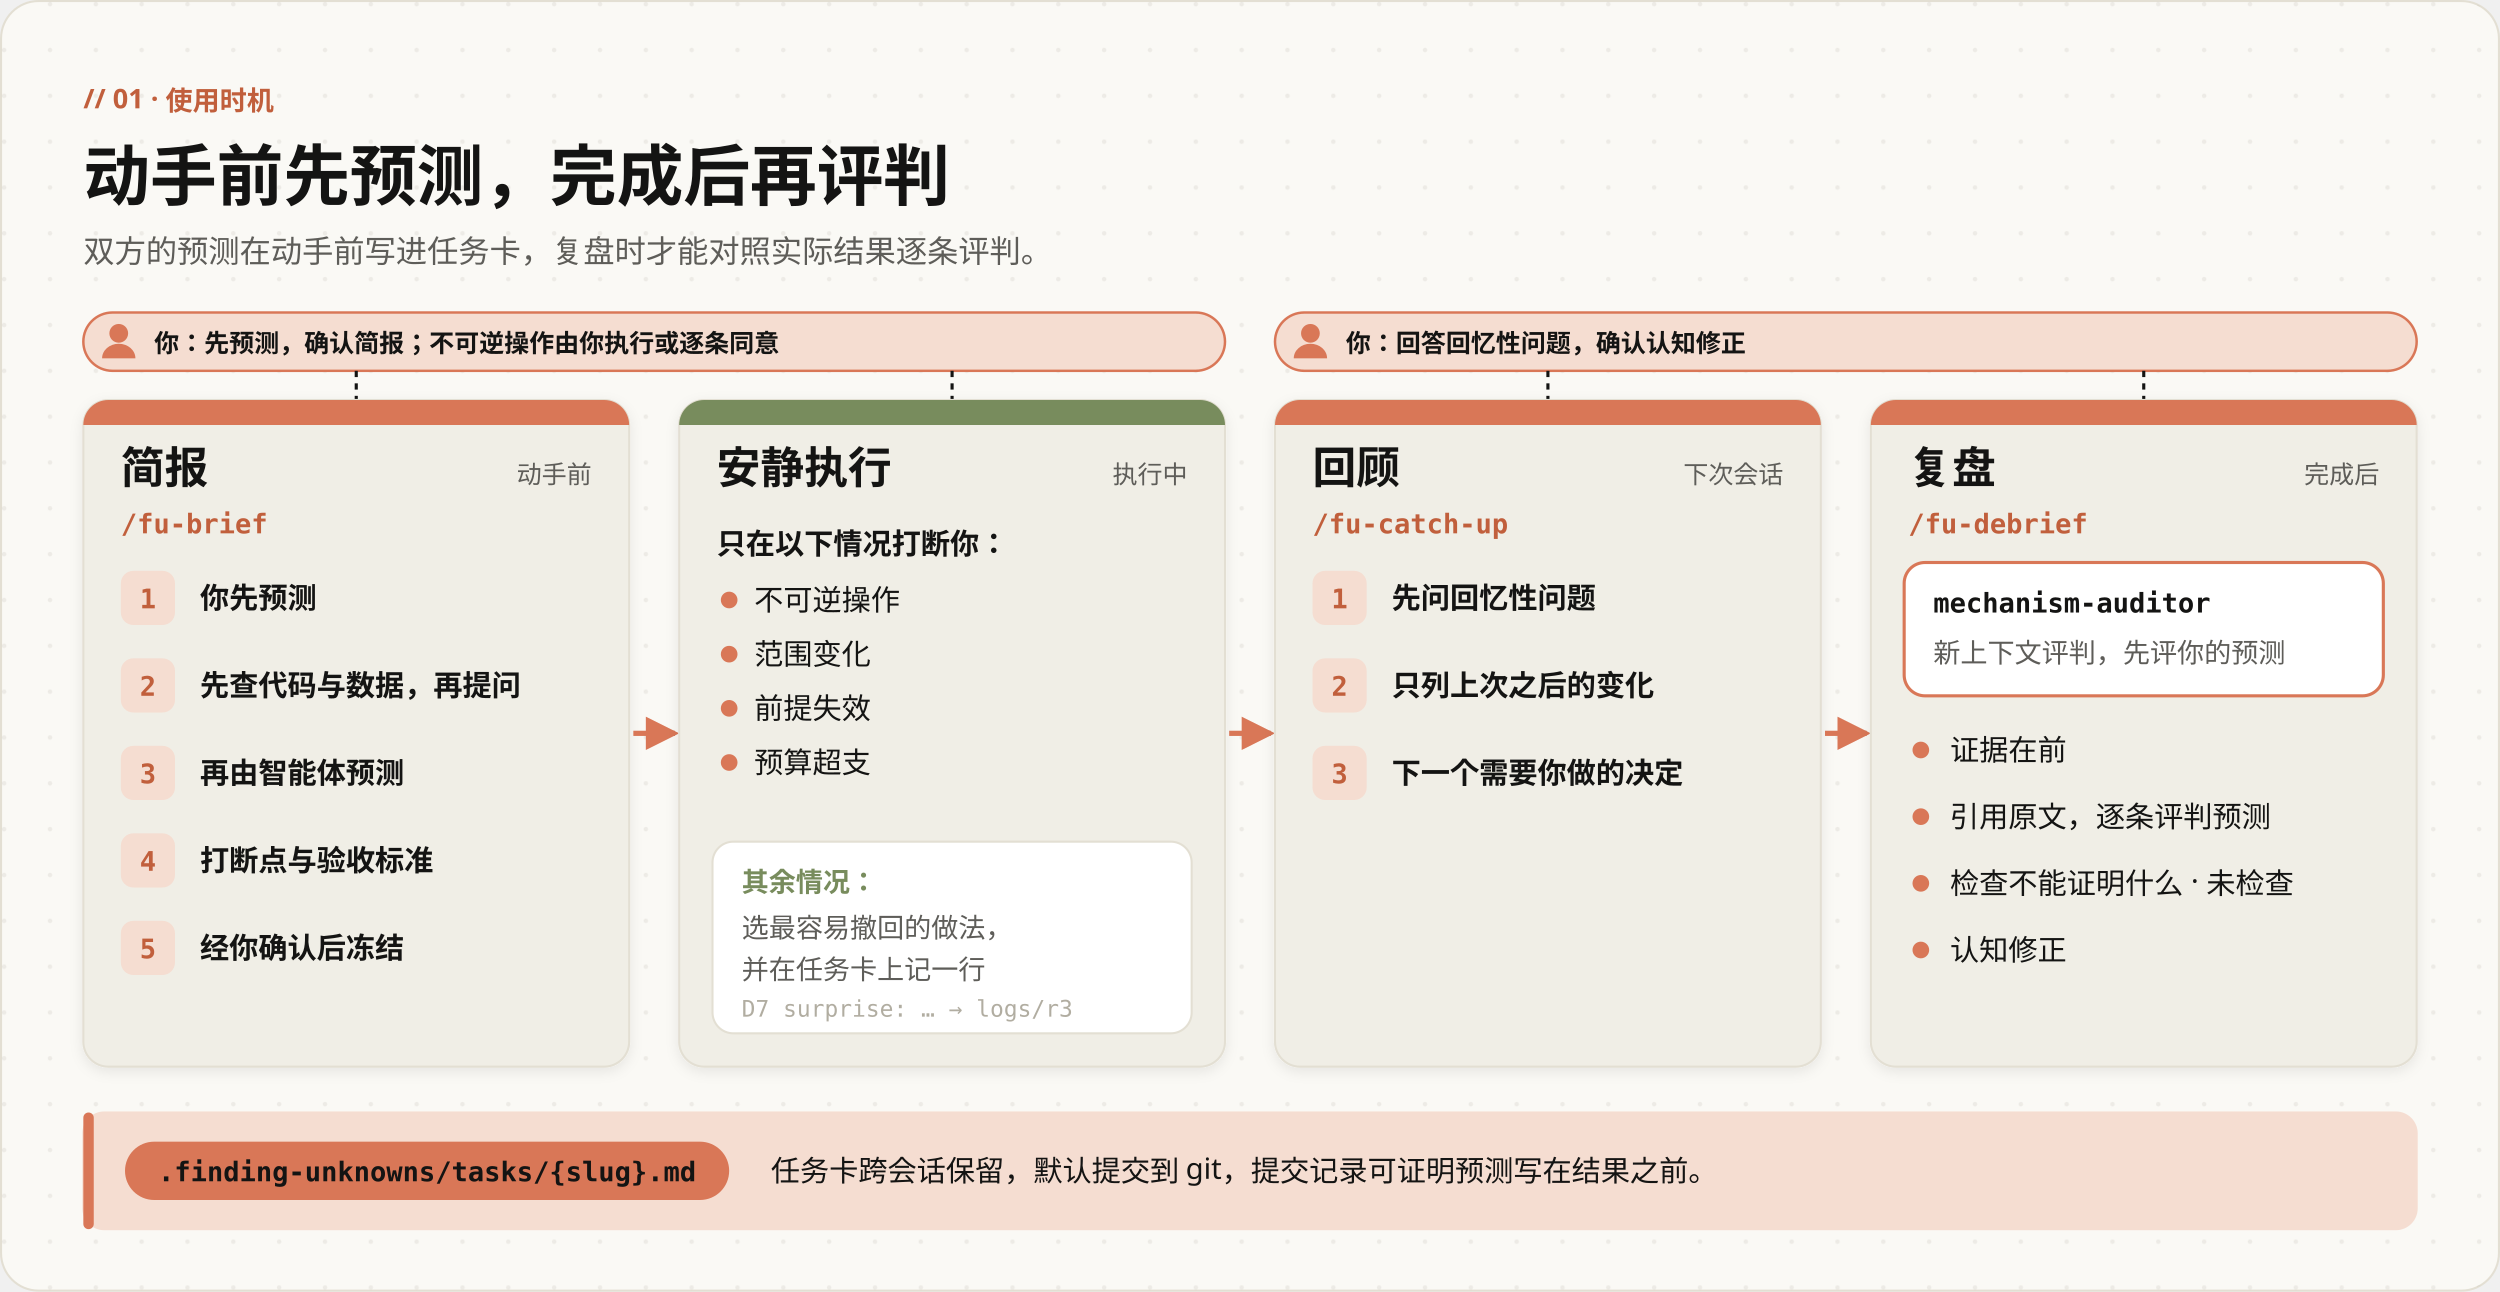
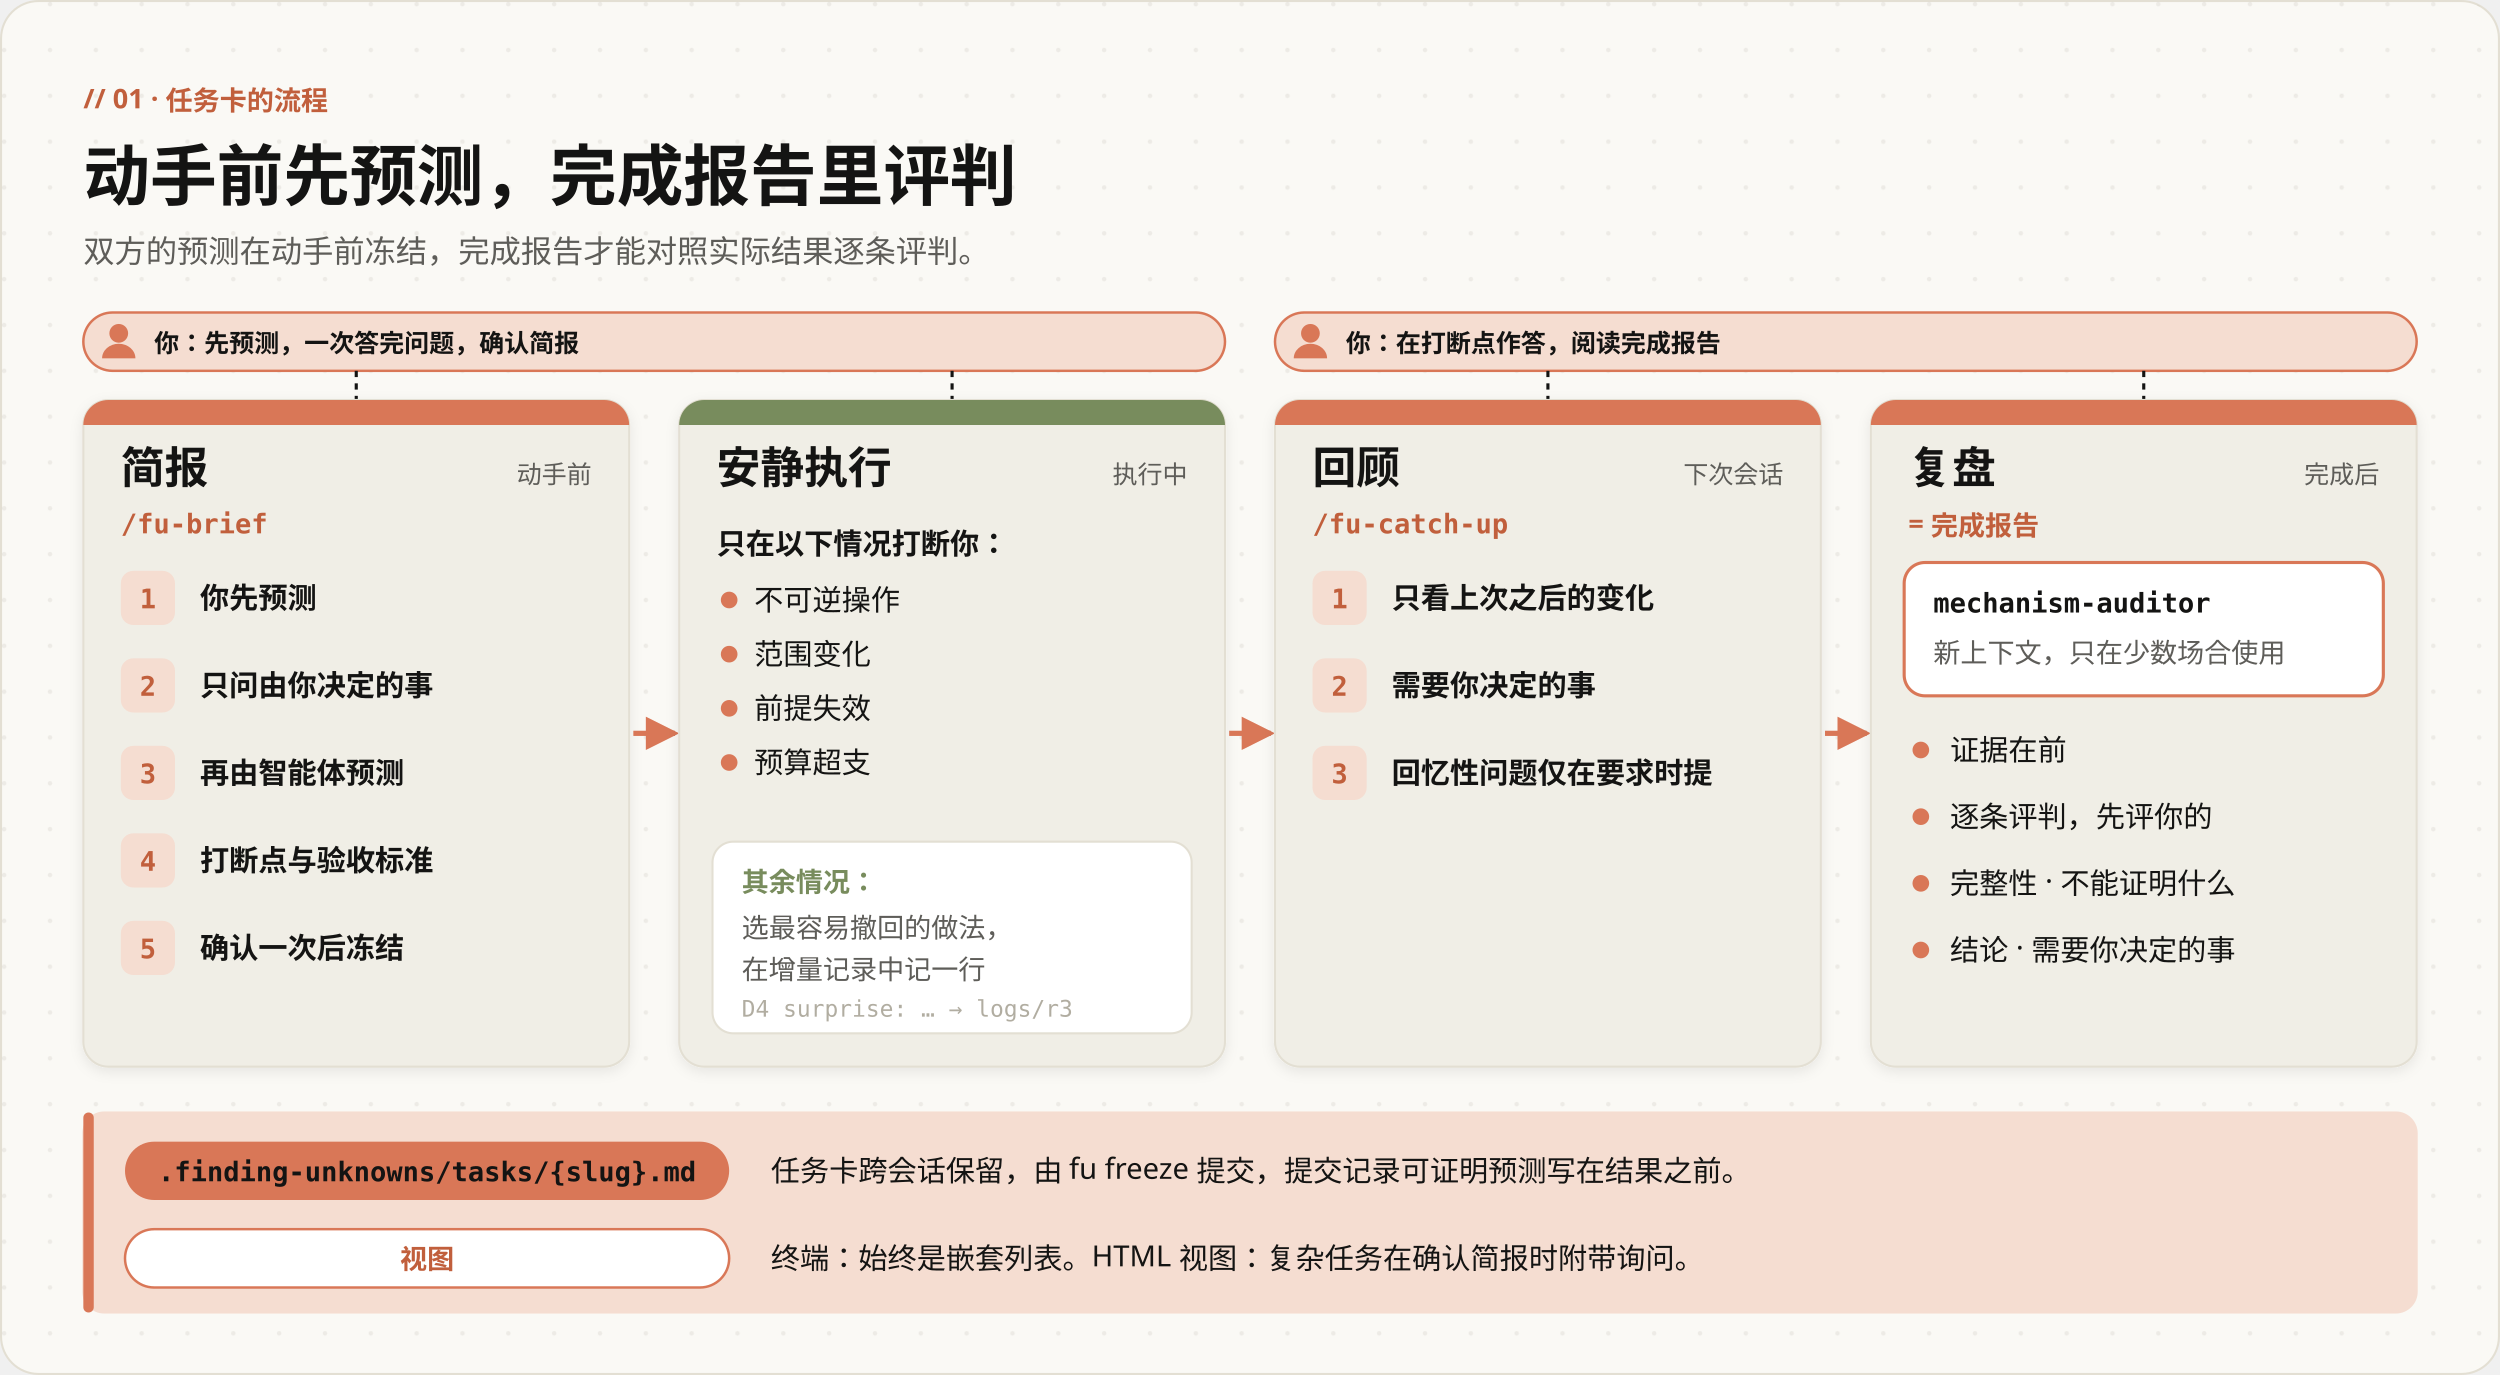
- <svg xmlns="http://www.w3.org/2000/svg" width="1200" height="620" viewBox="0 0 1200 620" role="img" aria-labelledby="t d">
+ <svg xmlns="http://www.w3.org/2000/svg" width="1200" height="660" viewBox="0 0 1200 660" role="img" aria-labelledby="t d">
  <defs>
    <marker id="ah" viewBox="0 0 10 10" refX="8" refY="5" markerWidth="8" markerHeight="8" orient="auto-start-reverse">
      <path d="M1 1L9 5L1 9z" fill="#D97757" />
    </marker>
    <marker id="ahc" viewBox="0 0 10 10" refX="8" refY="5" markerWidth="7" markerHeight="7" orient="auto-start-reverse">
      <path d="M1 1L9 5L1 9z" fill="#B1ADA1" />
    </marker>
    <marker id="ahg" viewBox="0 0 10 10" refX="8" refY="5" markerWidth="8" markerHeight="8" orient="auto-start-reverse">
      <path d="M1 1L9 5L1 9z" fill="#788C5D" />
    </marker>
    <filter id="sh" x="-5%" y="-5%" width="110%" height="120%">
      <feDropShadow dx="0" dy="2" stdDeviation="3" flood-color="#141413" flood-opacity="0.08" />
    </filter>
    <pattern id="dots" width="22" height="22" patternUnits="userSpaceOnUse">
      <circle cx="2" cy="2" r="1.1" fill="#B1ADA1" opacity="0.35" />
    </pattern>
    <linearGradient id="spec" x1="0" x2="1">
      <stop offset="0" stop-color="#788C5D" />
      <stop offset="0.5" stop-color="#D4A27F" />
      <stop offset="1" stop-color="#B5442E" />
    </linearGradient>
  </defs>
-   <rect x="0.5" y="0.5" width="1199" height="619" rx="18" fill="#FAF9F5" stroke="#E3DFD3" />
-   <rect x="0.5" y="0.5" width="1199" height="619" rx="18" fill="url(#dots)" opacity="0.5" />
-   <text x="40" y="52" font-family="Noto Sans SC, 'PingFang SC', 'Microsoft YaHei', sans-serif" font-size="13" fill="#C15F3C" font-weight="700">// 01 · 使用时机</text>
-   <text x="40" y="96" font-family="Noto Sans SC, 'PingFang SC', 'Microsoft YaHei', sans-serif" font-size="32" fill="#141413" font-weight="700">动手前先预测，完成后再评判</text>
-   <text x="40" y="126" font-family="Noto Sans SC, 'PingFang SC', 'Microsoft YaHei', sans-serif" font-size="15" fill="#5E5D59">双方的预测在动手前写进任务卡，复盘时才能对照实际结果逐条评判。</text>
+   <rect x="0.5" y="0.5" width="1199" height="659" rx="18" fill="#FAF9F5" stroke="#E3DFD3" />
+   <rect x="0.5" y="0.5" width="1199" height="659" rx="18" fill="url(#dots)" opacity="0.5" />
+   <text x="40" y="52" font-family="Noto Sans SC, 'PingFang SC', 'Microsoft YaHei', sans-serif" font-size="13" fill="#C15F3C" font-weight="700">// 01 · 任务卡的流程</text>
+   <text x="40" y="96" font-family="Noto Sans SC, 'PingFang SC', 'Microsoft YaHei', sans-serif" font-size="32" fill="#141413" font-weight="700">动手前先预测，完成报告里评判</text>
+   <text x="40" y="126" font-family="Noto Sans SC, 'PingFang SC', 'Microsoft YaHei', sans-serif" font-size="15" fill="#5E5D59">双方的预测在动手前冻结，完成报告才能对照实际结果逐条评判。</text>
  <rect x="40" y="150" width="548" height="28" rx="14" fill="#F5DDD1" stroke="#D97757" stroke-width="1.2" />
  <circle cx="57" cy="160" r="4.5" fill="#D97757" />
  <path d="M49 172a8 7 0 0 1 16 0z" fill="#D97757" />
-   <text x="74" y="169" font-family="Noto Sans SC, 'PingFang SC', 'Microsoft YaHei', sans-serif" font-size="12" fill="#141413" font-weight="700">你：先预测，确认简报；不可逆操作由你执行或逐条同意</text>
+   <text x="74" y="169" font-family="Noto Sans SC, 'PingFang SC', 'Microsoft YaHei', sans-serif" font-size="12" fill="#141413" font-weight="700">你：先预测，一次答完问题，确认简报</text>
  <rect x="612" y="150" width="548" height="28" rx="14" fill="#F5DDD1" stroke="#D97757" stroke-width="1.2" />
  <circle cx="629" cy="160" r="4.5" fill="#D97757" />
  <path d="M621 172a8 7 0 0 1 16 0z" fill="#D97757" />
-   <text x="646" y="169" font-family="Noto Sans SC, 'PingFang SC', 'Microsoft YaHei', sans-serif" font-size="12" fill="#141413" font-weight="700">你：回答回忆性问题，确认认知修正</text>
+   <text x="646" y="169" font-family="Noto Sans SC, 'PingFang SC', 'Microsoft YaHei', sans-serif" font-size="12" fill="#141413" font-weight="700">你：在打断点作答，阅读完成报告</text>
  <path d="M171 178L171 192" stroke="#141413" stroke-width="1.5" fill="none" stroke-dasharray="3 3" />
  <path d="M457 178L457 192" stroke="#141413" stroke-width="1.5" fill="none" stroke-dasharray="3 3" />
  <path d="M743 178L743 192" stroke="#141413" stroke-width="1.5" fill="none" stroke-dasharray="3 3" />
  <path d="M1029 178L1029 192" stroke="#141413" stroke-width="1.5" fill="none" stroke-dasharray="3 3" />
  <rect x="40" y="192" width="262" height="320" rx="12" fill="#F0EEE6" stroke="#E3DFD3" stroke-width="1" filter="url(#sh)" />
  <path d="M40 204a12 12 0 0 1 12 -12h238a12 12 0 0 1 12 12v0H40z" fill="#D97757" />
  <text x="58" y="232" font-family="Noto Sans SC, 'PingFang SC', 'Microsoft YaHei', sans-serif" font-size="21" fill="#141413" font-weight="700">简报</text>
  <text x="284" y="232" font-family="Noto Sans SC, 'PingFang SC', 'Microsoft YaHei', sans-serif" font-size="12" fill="#5E5D59" text-anchor="end">动手前</text>
  <text x="58" y="256" font-family="ui-monospace, SFMono-Regular, Menlo, Consolas, monospace" font-size="13" fill="#C15F3C" font-weight="700">/fu-brief</text>
  <rect x="58" y="274" width="26" height="26" rx="6" fill="#F5DDD1" />
  <text x="71.0" y="292.0" font-family="ui-monospace, SFMono-Regular, Menlo, Consolas, monospace" font-size="13" fill="#C15F3C" font-weight="700" text-anchor="middle">1</text>
  <text x="96" y="292" font-family="Noto Sans SC, 'PingFang SC', 'Microsoft YaHei', sans-serif" font-size="14" fill="#141413" font-weight="600">你先预测</text>
  <rect x="58" y="316" width="26" height="26" rx="6" fill="#F5DDD1" />
  <text x="71.0" y="334.0" font-family="ui-monospace, SFMono-Regular, Menlo, Consolas, monospace" font-size="13" fill="#C15F3C" font-weight="700" text-anchor="middle">2</text>
-   <text x="96" y="334" font-family="Noto Sans SC, 'PingFang SC', 'Microsoft YaHei', sans-serif" font-size="14" fill="#141413" font-weight="600">先查代码与数据，再提问</text>
+   <text x="96" y="334" font-family="Noto Sans SC, 'PingFang SC', 'Microsoft YaHei', sans-serif" font-size="14" fill="#141413" font-weight="600">只问由你决定的事</text>
  <rect x="58" y="358" width="26" height="26" rx="6" fill="#F5DDD1" />
  <text x="71.0" y="376.0" font-family="ui-monospace, SFMono-Regular, Menlo, Consolas, monospace" font-size="13" fill="#C15F3C" font-weight="700" text-anchor="middle">3</text>
  <text x="96" y="376" font-family="Noto Sans SC, 'PingFang SC', 'Microsoft YaHei', sans-serif" font-size="14" fill="#141413" font-weight="600">再由智能体预测</text>
  <rect x="58" y="400" width="26" height="26" rx="6" fill="#F5DDD1" />
  <text x="71.0" y="418.0" font-family="ui-monospace, SFMono-Regular, Menlo, Consolas, monospace" font-size="13" fill="#C15F3C" font-weight="700" text-anchor="middle">4</text>
  <text x="96" y="418" font-family="Noto Sans SC, 'PingFang SC', 'Microsoft YaHei', sans-serif" font-size="14" fill="#141413" font-weight="600">打断点与验收标准</text>
  <rect x="58" y="442" width="26" height="26" rx="6" fill="#F5DDD1" />
  <text x="71.0" y="460.0" font-family="ui-monospace, SFMono-Regular, Menlo, Consolas, monospace" font-size="13" fill="#C15F3C" font-weight="700" text-anchor="middle">5</text>
-   <text x="96" y="460" font-family="Noto Sans SC, 'PingFang SC', 'Microsoft YaHei', sans-serif" font-size="14" fill="#141413" font-weight="600">经你确认后冻结</text>
+   <text x="96" y="460" font-family="Noto Sans SC, 'PingFang SC', 'Microsoft YaHei', sans-serif" font-size="14" fill="#141413" font-weight="600">确认一次后冻结</text>
  <path d="M304 352L324 352" stroke="#D97757" stroke-width="2.5" fill="none" marker-end="url(#ah)" />
  <rect x="326" y="192" width="262" height="320" rx="12" fill="#F0EEE6" stroke="#E3DFD3" stroke-width="1" filter="url(#sh)" />
  <path d="M326 204a12 12 0 0 1 12 -12h238a12 12 0 0 1 12 12v0H326z" fill="#788C5D" />
  <text x="344" y="232" font-family="Noto Sans SC, 'PingFang SC', 'Microsoft YaHei', sans-serif" font-size="21" fill="#141413" font-weight="700">安静执行</text>
  <text x="570" y="232" font-family="Noto Sans SC, 'PingFang SC', 'Microsoft YaHei', sans-serif" font-size="12" fill="#5E5D59" text-anchor="end">执行中</text>
  <path d="M590 352L610 352" stroke="#D97757" stroke-width="2.5" fill="none" marker-end="url(#ah)" />
  <rect x="612" y="192" width="262" height="320" rx="12" fill="#F0EEE6" stroke="#E3DFD3" stroke-width="1" filter="url(#sh)" />
  <path d="M612 204a12 12 0 0 1 12 -12h238a12 12 0 0 1 12 12v0H612z" fill="#D97757" />
  <text x="630" y="232" font-family="Noto Sans SC, 'PingFang SC', 'Microsoft YaHei', sans-serif" font-size="21" fill="#141413" font-weight="700">回顾</text>
  <text x="856" y="232" font-family="Noto Sans SC, 'PingFang SC', 'Microsoft YaHei', sans-serif" font-size="12" fill="#5E5D59" text-anchor="end">下次会话</text>
  <text x="630" y="256" font-family="ui-monospace, SFMono-Regular, Menlo, Consolas, monospace" font-size="13" fill="#C15F3C" font-weight="700">/fu-catch-up</text>
  <rect x="630" y="274" width="26" height="26" rx="6" fill="#F5DDD1" />
  <text x="643.0" y="292.0" font-family="ui-monospace, SFMono-Regular, Menlo, Consolas, monospace" font-size="13" fill="#C15F3C" font-weight="700" text-anchor="middle">1</text>
-   <text x="668" y="292" font-family="Noto Sans SC, 'PingFang SC', 'Microsoft YaHei', sans-serif" font-size="14" fill="#141413" font-weight="600">先问回忆性问题</text>
+   <text x="668" y="292" font-family="Noto Sans SC, 'PingFang SC', 'Microsoft YaHei', sans-serif" font-size="14" fill="#141413" font-weight="600">只看上次之后的变化</text>
  <rect x="630" y="316" width="26" height="26" rx="6" fill="#F5DDD1" />
  <text x="643.0" y="334.0" font-family="ui-monospace, SFMono-Regular, Menlo, Consolas, monospace" font-size="13" fill="#C15F3C" font-weight="700" text-anchor="middle">2</text>
-   <text x="668" y="334" font-family="Noto Sans SC, 'PingFang SC', 'Microsoft YaHei', sans-serif" font-size="14" fill="#141413" font-weight="600">只列上次之后的变化</text>
+   <text x="668" y="334" font-family="Noto Sans SC, 'PingFang SC', 'Microsoft YaHei', sans-serif" font-size="14" fill="#141413" font-weight="600">需要你决定的事</text>
  <rect x="630" y="358" width="26" height="26" rx="6" fill="#F5DDD1" />
  <text x="643.0" y="376.0" font-family="ui-monospace, SFMono-Regular, Menlo, Consolas, monospace" font-size="13" fill="#C15F3C" font-weight="700" text-anchor="middle">3</text>
-   <text x="668" y="376" font-family="Noto Sans SC, 'PingFang SC', 'Microsoft YaHei', sans-serif" font-size="14" fill="#141413" font-weight="600">下一个需要你做的决定</text>
+   <text x="668" y="376" font-family="Noto Sans SC, 'PingFang SC', 'Microsoft YaHei', sans-serif" font-size="14" fill="#141413" font-weight="600">回忆性问题仅在要求时提</text>
  <path d="M876 352L896 352" stroke="#D97757" stroke-width="2.5" fill="none" marker-end="url(#ah)" />
  <rect x="898" y="192" width="262" height="320" rx="12" fill="#F0EEE6" stroke="#E3DFD3" stroke-width="1" filter="url(#sh)" />
  <path d="M898 204a12 12 0 0 1 12 -12h238a12 12 0 0 1 12 12v0H898z" fill="#D97757" />
  <text x="916" y="232" font-family="Noto Sans SC, 'PingFang SC', 'Microsoft YaHei', sans-serif" font-size="21" fill="#141413" font-weight="700">复盘</text>
  <text x="1142" y="232" font-family="Noto Sans SC, 'PingFang SC', 'Microsoft YaHei', sans-serif" font-size="12" fill="#5E5D59" text-anchor="end">完成后</text>
-   <text x="916" y="256" font-family="ui-monospace, SFMono-Regular, Menlo, Consolas, monospace" font-size="13" fill="#C15F3C" font-weight="700">/fu-debrief</text>
+   <text x="916" y="256" font-family="Noto Sans SC, 'PingFang SC', 'Microsoft YaHei', sans-serif" font-size="13" fill="#C15F3C" font-weight="700">= 完成报告</text>
  <text x="344" y="266" font-family="Noto Sans SC, 'PingFang SC', 'Microsoft YaHei', sans-serif" font-size="14" fill="#141413" font-weight="600">只在以下情况打断你：</text>
  <circle cx="350" cy="288" r="4" fill="#D97757" />
  <text x="362" y="293" font-family="Noto Sans SC, 'PingFang SC', 'Microsoft YaHei', sans-serif" font-size="14" fill="#141413">不可逆操作</text>
  <circle cx="350" cy="314" r="4" fill="#D97757" />
  <text x="362" y="319" font-family="Noto Sans SC, 'PingFang SC', 'Microsoft YaHei', sans-serif" font-size="14" fill="#141413">范围变化</text>
  <circle cx="350" cy="340" r="4" fill="#D97757" />
  <text x="362" y="345" font-family="Noto Sans SC, 'PingFang SC', 'Microsoft YaHei', sans-serif" font-size="14" fill="#141413">前提失效</text>
  <circle cx="350" cy="366" r="4" fill="#D97757" />
  <text x="362" y="371" font-family="Noto Sans SC, 'PingFang SC', 'Microsoft YaHei', sans-serif" font-size="14" fill="#141413">预算超支</text>
  <rect x="342" y="404" width="230" height="92" rx="10" fill="#FFFFFF" stroke="#E3DFD3" stroke-width="1" />
  <text x="356" y="428" font-family="Noto Sans SC, 'PingFang SC', 'Microsoft YaHei', sans-serif" font-size="13" fill="#788C5D" font-weight="700">其余情况：</text>
  <text x="356" y="450" font-family="Noto Sans SC, 'PingFang SC', 'Microsoft YaHei', sans-serif" font-size="13" fill="#5E5D59">选最容易撤回的做法，</text>
-   <text x="356" y="470" font-family="Noto Sans SC, 'PingFang SC', 'Microsoft YaHei', sans-serif" font-size="13" fill="#5E5D59">并在任务卡上记一行</text>
-   <text x="356" y="488" font-family="ui-monospace, SFMono-Regular, Menlo, Consolas, monospace" font-size="11" fill="#B1ADA1">D7 surprise: … → logs/r3</text>
+   <text x="356" y="470" font-family="Noto Sans SC, 'PingFang SC', 'Microsoft YaHei', sans-serif" font-size="13" fill="#5E5D59">在增量记录中记一行</text>
+   <text x="356" y="488" font-family="ui-monospace, SFMono-Regular, Menlo, Consolas, monospace" font-size="11" fill="#B1ADA1">D4 surprise: … → logs/r3</text>
  <rect x="914" y="270" width="230" height="64" rx="10" fill="#FFFFFF" stroke="#D97757" stroke-width="1.5" />
  <text x="928" y="294" font-family="ui-monospace, SFMono-Regular, Menlo, Consolas, monospace" font-size="13" fill="#141413" font-weight="700">mechanism-auditor</text>
-   <text x="928" y="318" font-family="Noto Sans SC, 'PingFang SC', 'Microsoft YaHei', sans-serif" font-size="13" fill="#5E5D59">新上下文评判，先评你的预测</text>
+   <text x="928" y="318" font-family="Noto Sans SC, 'PingFang SC', 'Microsoft YaHei', sans-serif" font-size="13" fill="#5E5D59">新上下文，只在少数场合使用</text>
  <circle cx="922" cy="360" r="4" fill="#D97757" />
  <text x="936" y="365" font-family="Noto Sans SC, 'PingFang SC', 'Microsoft YaHei', sans-serif" font-size="14" fill="#141413">证据在前</text>
  <circle cx="922" cy="392" r="4" fill="#D97757" />
-   <text x="936" y="397" font-family="Noto Sans SC, 'PingFang SC', 'Microsoft YaHei', sans-serif" font-size="14" fill="#141413">引用原文，逐条评判预测</text>
+   <text x="936" y="397" font-family="Noto Sans SC, 'PingFang SC', 'Microsoft YaHei', sans-serif" font-size="14" fill="#141413">逐条评判，先评你的</text>
  <circle cx="922" cy="424" r="4" fill="#D97757" />
-   <text x="936" y="429" font-family="Noto Sans SC, 'PingFang SC', 'Microsoft YaHei', sans-serif" font-size="14" fill="#141413">检查不能证明什么 · 未检查</text>
+   <text x="936" y="429" font-family="Noto Sans SC, 'PingFang SC', 'Microsoft YaHei', sans-serif" font-size="14" fill="#141413">完整性 · 不能证明什么</text>
  <circle cx="922" cy="456" r="4" fill="#D97757" />
-   <text x="936" y="461" font-family="Noto Sans SC, 'PingFang SC', 'Microsoft YaHei', sans-serif" font-size="14" fill="#141413">认知修正</text>
-   <rect x="40" y="534" width="1120" height="56" rx="10" fill="#F5DDD1" stroke="#F5DDD1" stroke-width="1" />
-   <rect x="40" y="534" width="5" height="56" rx="2.5" fill="#D97757" />
+   <text x="936" y="461" font-family="Noto Sans SC, 'PingFang SC', 'Microsoft YaHei', sans-serif" font-size="14" fill="#141413">结论 · 需要你决定的事</text>
+   <rect x="40" y="534" width="1120" height="96" rx="10" fill="#F5DDD1" stroke="#F5DDD1" stroke-width="1" />
+   <rect x="40" y="534" width="5" height="96" rx="2.5" fill="#D97757" />
  <rect x="60" y="548" width="290" height="28" rx="14" fill="#D97757" />
  <text x="205" y="567" font-family="ui-monospace, SFMono-Regular, Menlo, Consolas, monospace" font-size="13" fill="#141413" font-weight="700" text-anchor="middle">.finding-unknowns/tasks/{slug}.md</text>
-   <text x="370" y="567" font-family="Noto Sans SC, 'PingFang SC', 'Microsoft YaHei', sans-serif" font-size="14" fill="#141413">任务卡跨会话保留，默认提交到 git，提交记录可证明预测写在结果之前。</text>
+   <text x="370" y="567" font-family="Noto Sans SC, 'PingFang SC', 'Microsoft YaHei', sans-serif" font-size="14" fill="#141413">任务卡跨会话保留，由 fu freeze 提交，提交记录可证明预测写在结果之前。</text>
+   <rect x="60" y="590" width="290" height="28" rx="14" fill="#FFFFFF" stroke="#D97757" stroke-width="1.2" />
+   <text x="205" y="609" font-family="Noto Sans SC, 'PingFang SC', 'Microsoft YaHei', sans-serif" font-size="13" fill="#C15F3C" font-weight="700" text-anchor="middle">视图</text>
+   <text x="370" y="609" font-family="Noto Sans SC, 'PingFang SC', 'Microsoft YaHei', sans-serif" font-size="14" fill="#141413">终端：始终是嵌套列表。HTML 视图：复杂任务在确认简报时附带询问。</text>
</svg>
